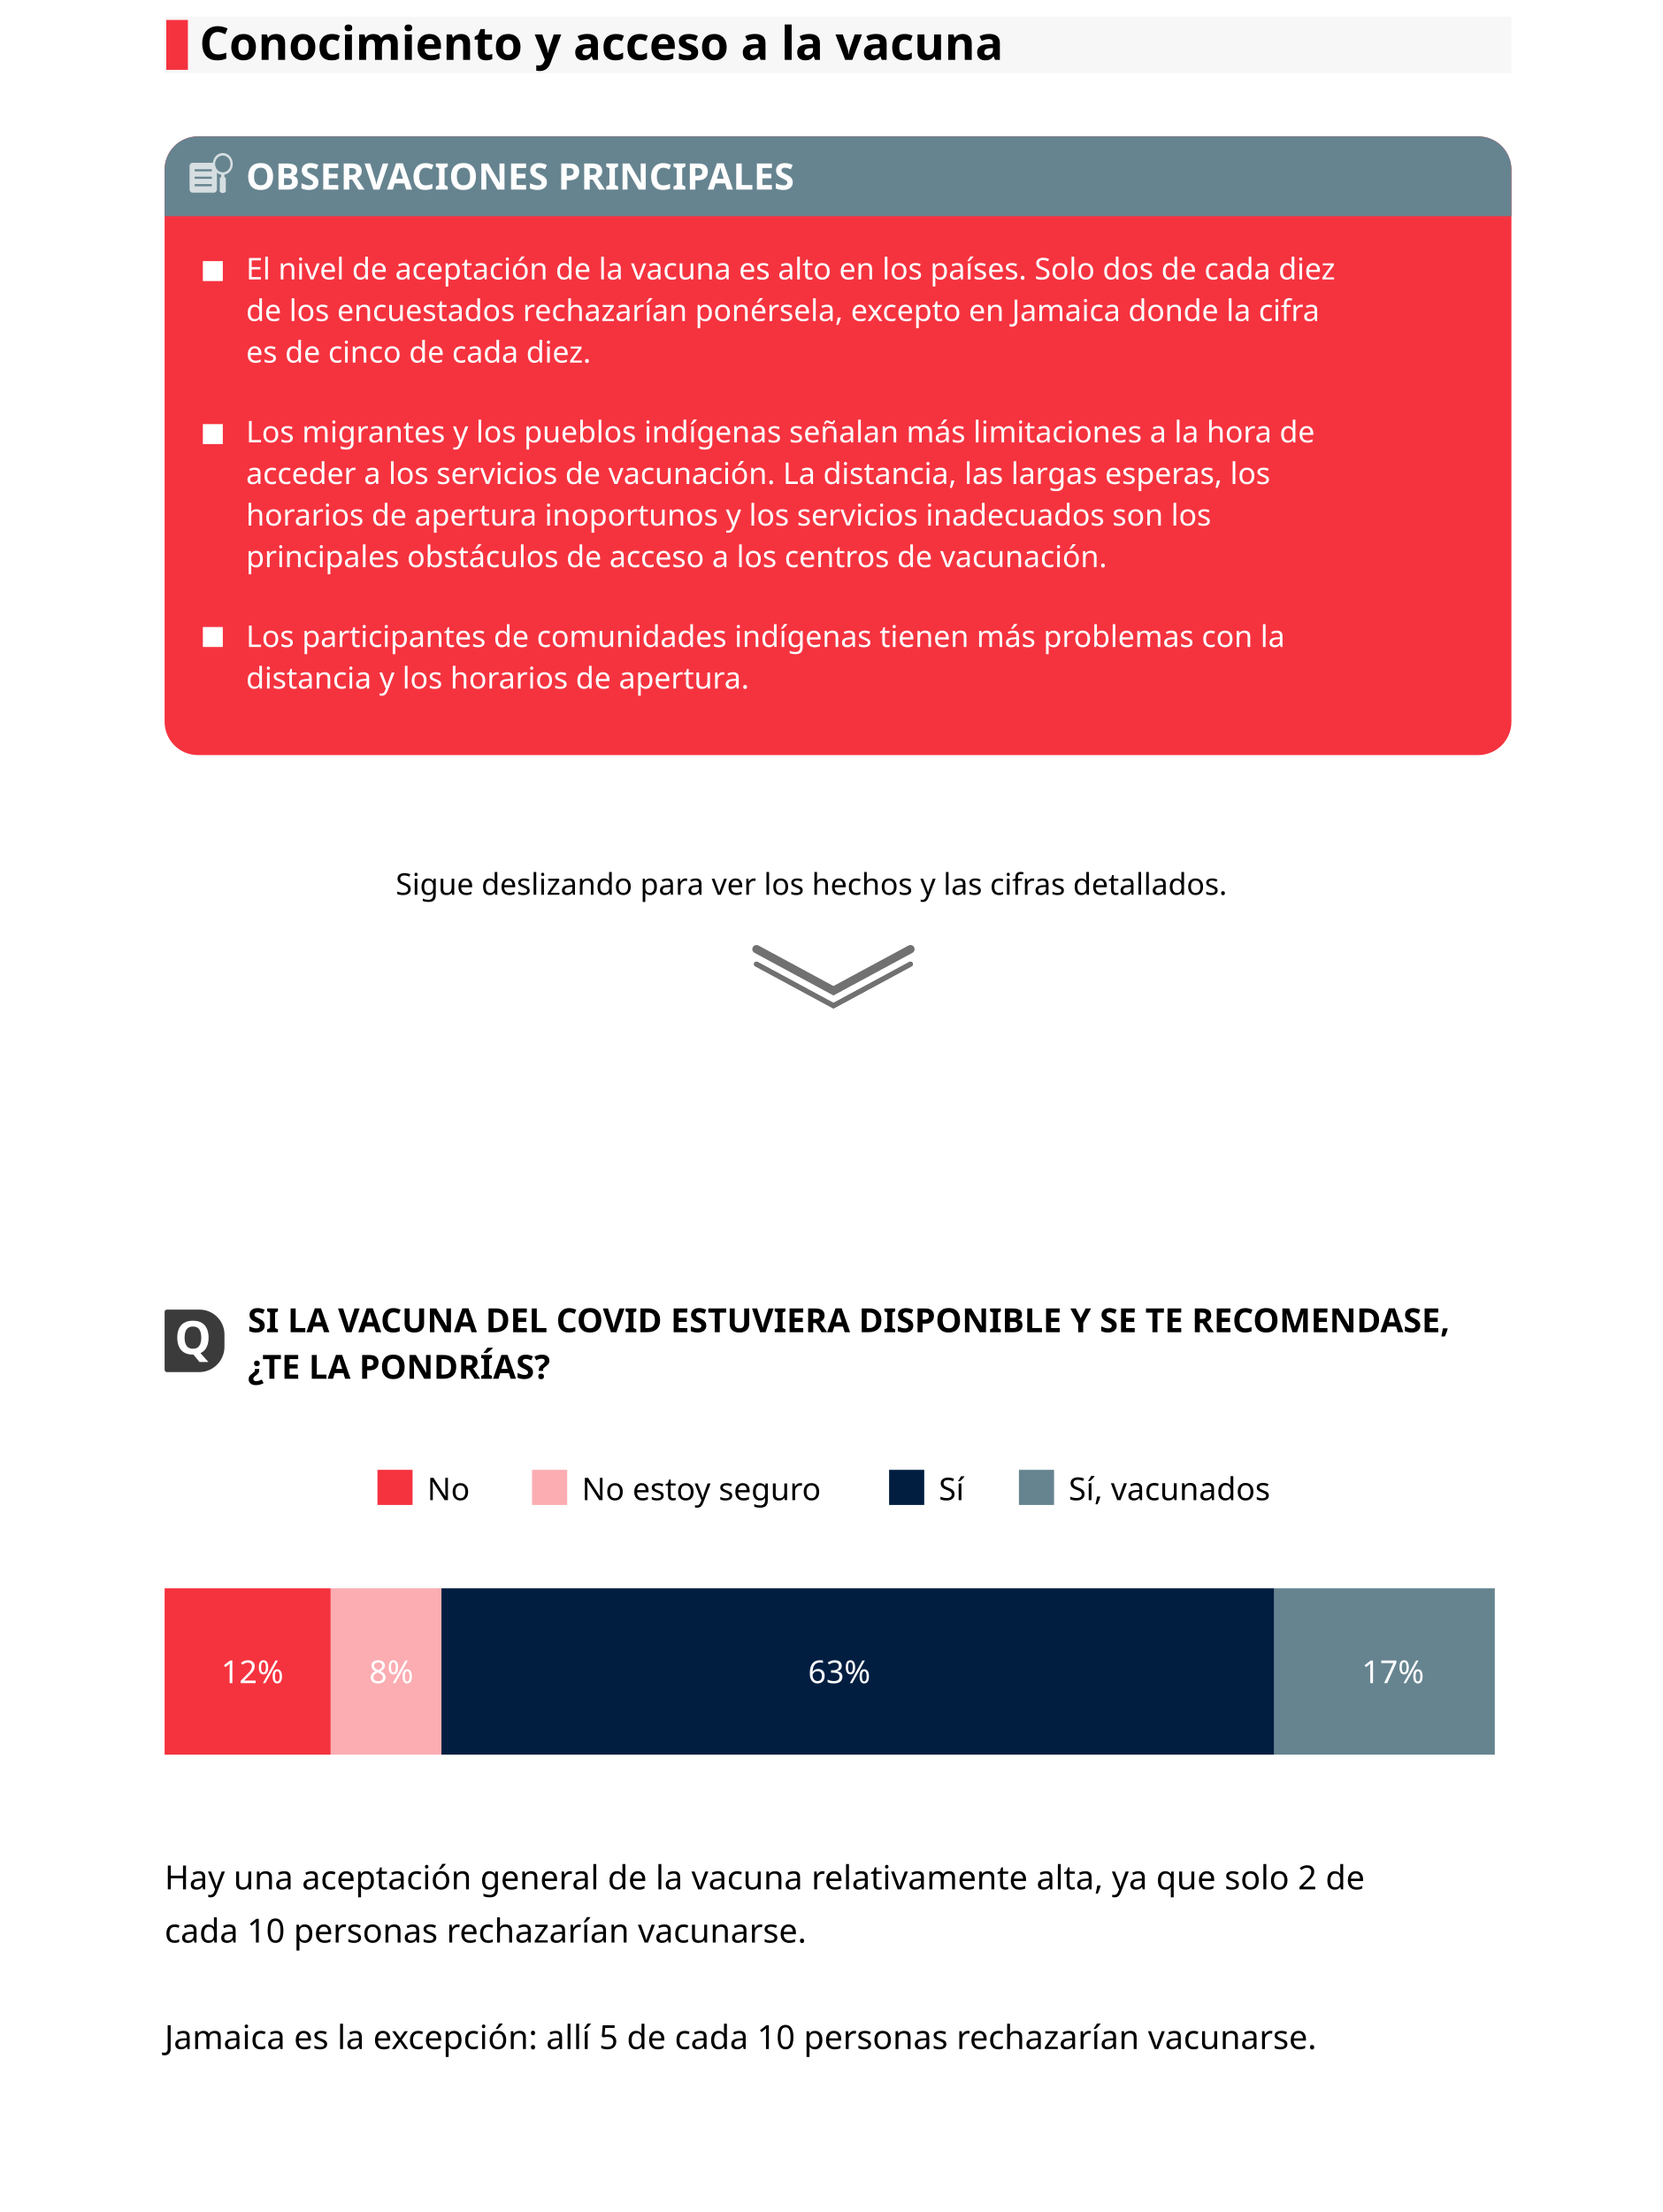
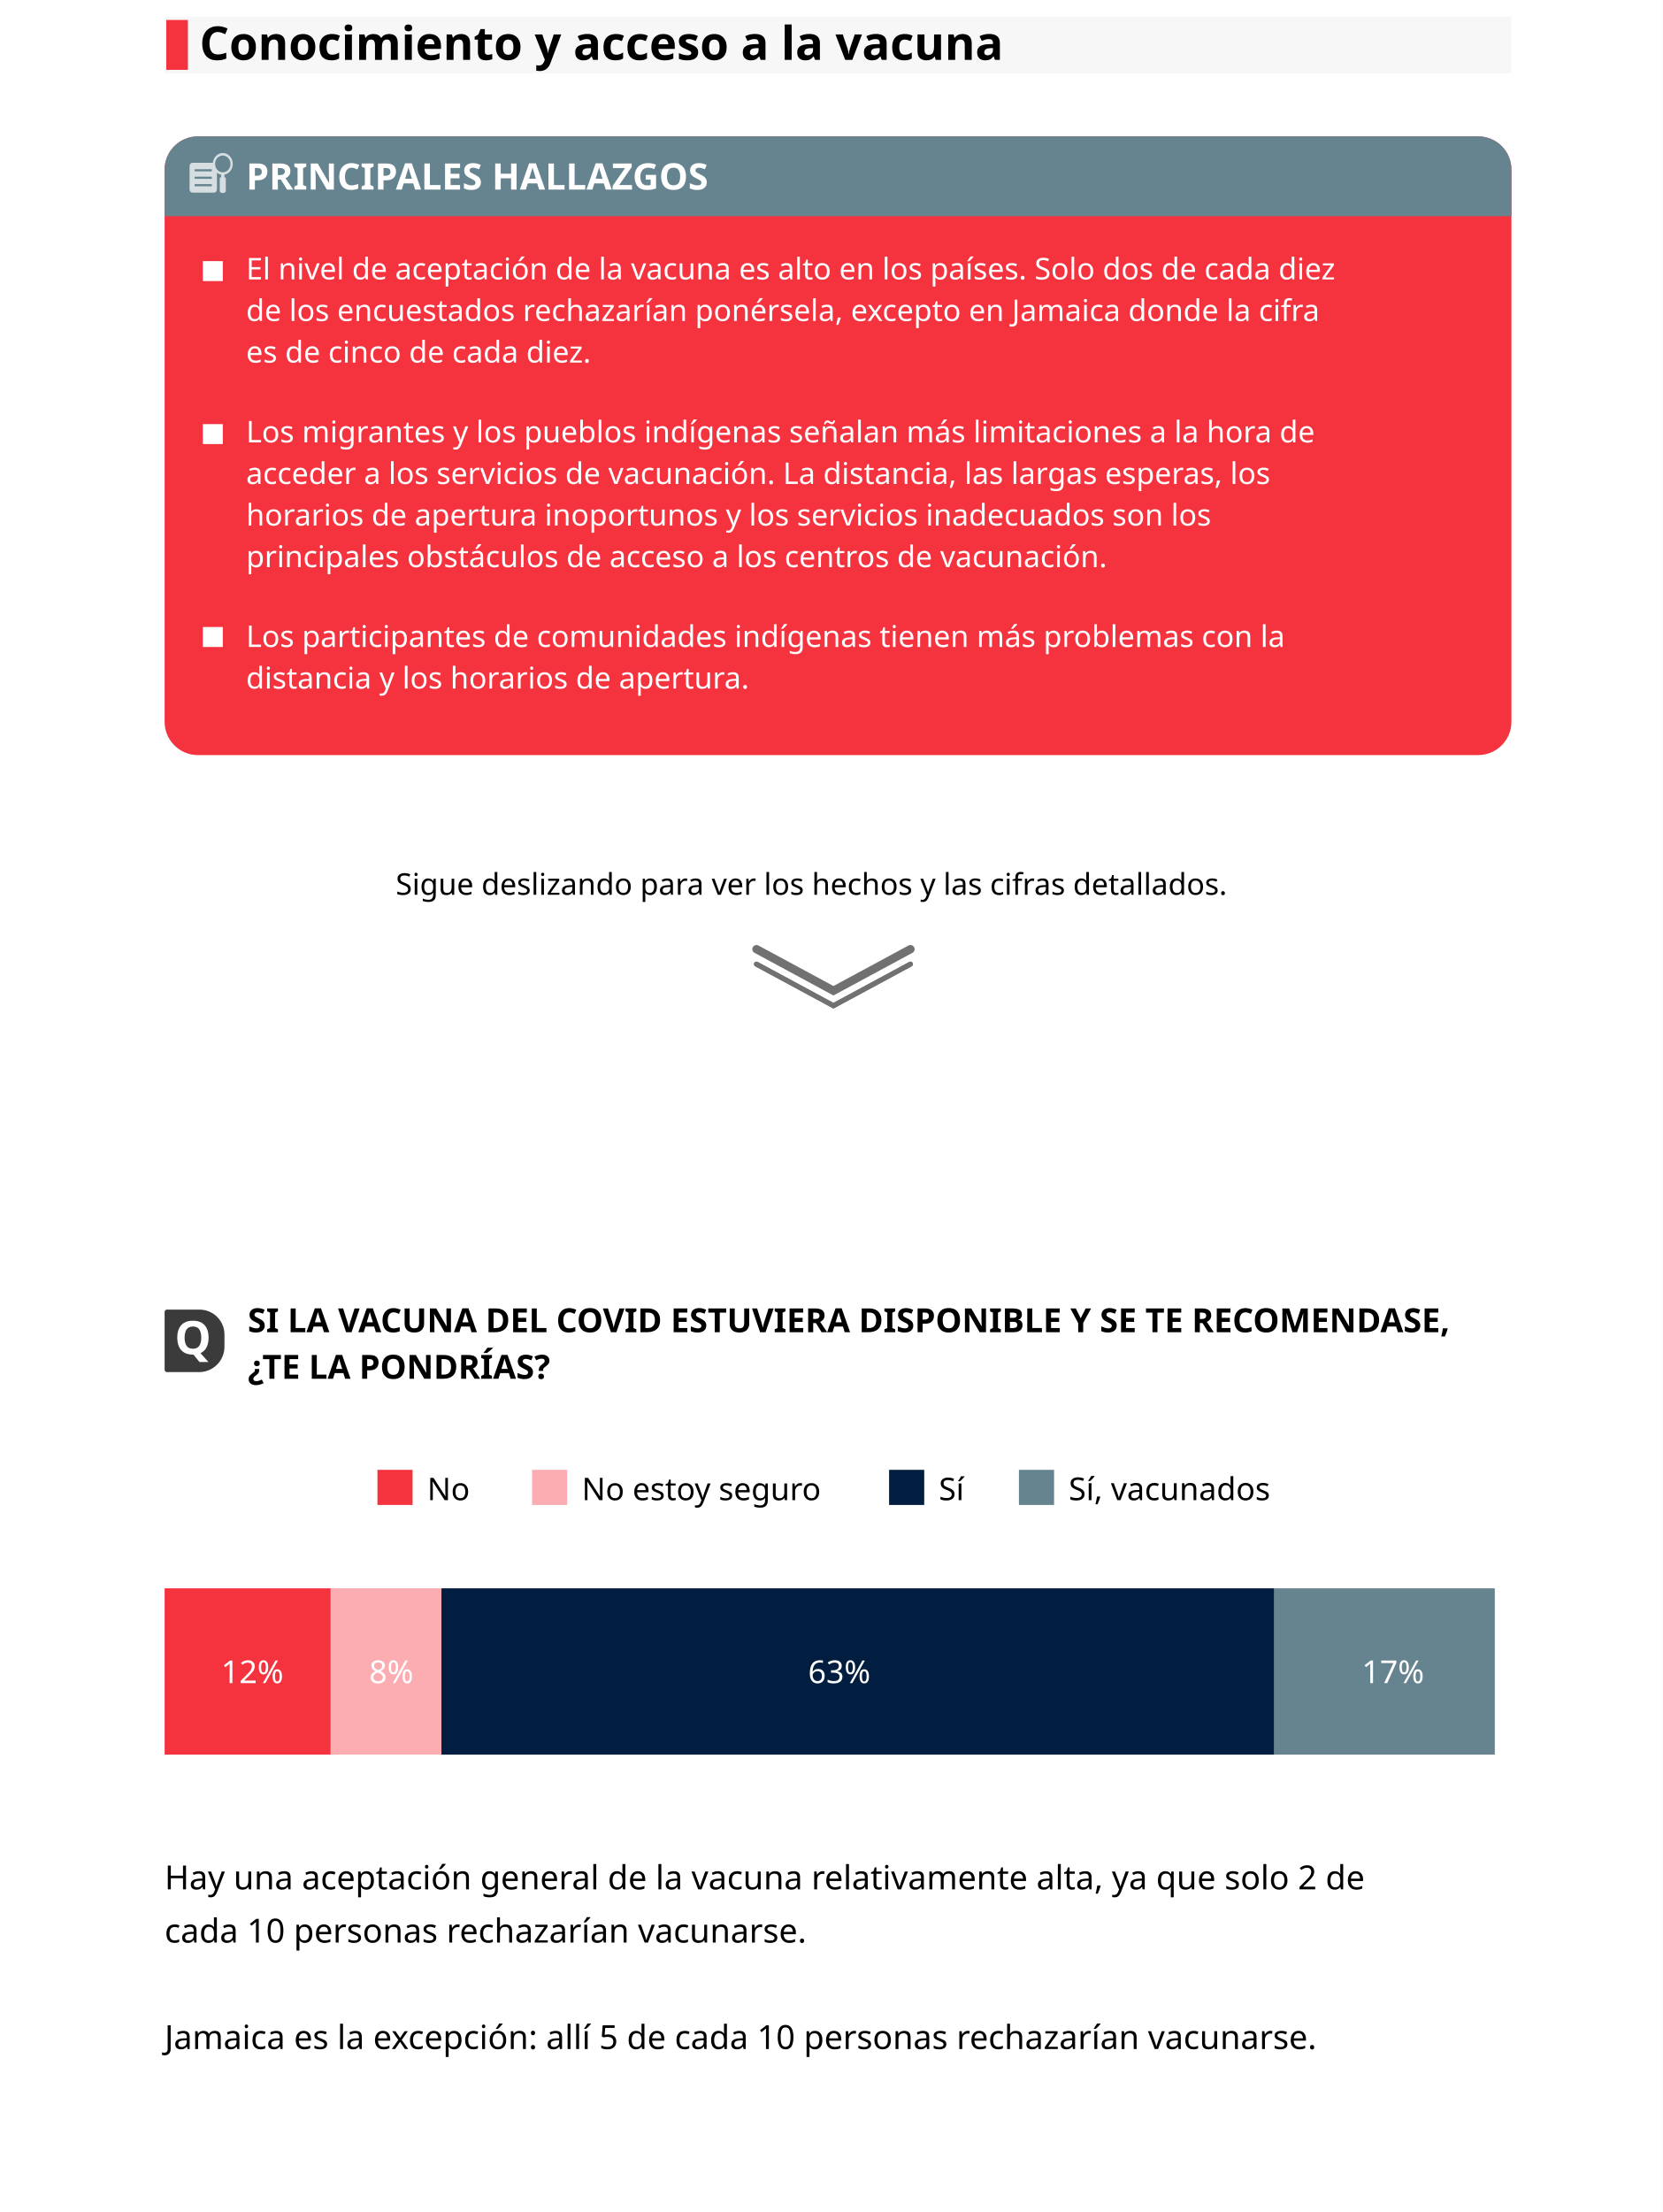
<svg xmlns="http://www.w3.org/2000/svg" width="1000px" height="1330px" viewBox="0 0 1000 1330" version="1.1">
  <g id="svg11" stroke="none" stroke-width="1" fill="none" fill-rule="evenodd">
    <rect fill="#FFFFFF" x="0" y="0" width="1000" height="1330" />
    <rect id="title-bg" fill="#F7F7F7" x="99" y="10" width="810" height="34" />
    <g id="Group-10" transform="translate(99, 780)">
      <g id="bars" transform="translate(0, 175)" fill-rule="nonzero">
        <rect id="Rectangle" fill="#F5333F" x="0" y="0" width="100.066" height="100" />
        <rect id="Rectangle" fill="#FBADB2" x="99.793" y="0" width="66.701" height="100" />
        <rect id="Rectangle" fill="#011E41" x="166.494" y="0" width="500.934" height="100" />
        <rect id="Rectangle" fill="#668490" x="667.427" y="0" width="132.573" height="100" />
        <text id="12%" fill="#FFFFFF" font-family="Poppins-Regular, Poppins" font-size="19" font-weight="normal">
          <tspan x="34" y="57">12%</tspan>
        </text>
        <text id="8%" fill="#FFFFFF" font-family="Poppins-Regular, Poppins" font-size="19" font-weight="normal">
          <tspan x="123" y="57">8%</tspan>
        </text>
        <text id="63%" fill="#FFFFFF" font-family="Poppins-Regular, Poppins" font-size="19" font-weight="normal">
          <tspan x="387" y="57">63%</tspan>
        </text>
        <text id="17%" fill="#FFFFFF" font-family="Poppins-Regular, Poppins" font-size="19" font-weight="normal">
          <tspan x="720" y="57">17%</tspan>
        </text>
      </g>
      <g id="legend" transform="translate(128, 102)">
        <rect id="Rectangle" fill="#F5333F" x="0" y="1.76" width="21.129" height="21.12" />
        <text id="No" font-family="Poppins-Regular, Poppins" font-size="18.773" font-weight="normal" fill="#000000">
          <tspan x="29.933" y="20">No</tspan>
        </text>
        <rect id="Rectangle" fill="#FBADB2" x="92.987" y="1.76" width="21.129" height="21.12" />
        <text id="No-estoy-seguro" font-family="Poppins-Regular, Poppins" font-size="18.773" font-weight="normal" fill="#000000">
          <tspan x="122.92" y="20">No estoy seguro</tspan>
        </text>
        <rect id="Rectangle" fill="#011E41" x="307.72" y="1.76" width="21.129" height="21.12" />
        <text id="Sí" font-family="Poppins-Regular, Poppins" font-size="18.773" font-weight="normal" fill="#000000">
          <tspan x="337.653" y="20">Sí</tspan>
        </text>
        <rect id="Rectangle" fill="#668490" x="385.802" y="1.76" width="21.129" height="21.12" />
        <text id="Sí,-vacunados" font-family="Poppins-Regular, Poppins" font-size="19" font-weight="normal" fill="#000000">
          <tspan x="415.735" y="20">Sí, vacunados</tspan>
        </text>
      </g>
      <text id="Hay-una-aceptación-g" font-family="Poppins-Regular, Poppins" font-size="20" font-weight="normal" line-spacing="32" fill="#000000">
        <tspan x="0" y="356">Hay una aceptación general de la vacuna relativamente alta, ya que solo 2 de </tspan>
        <tspan x="0" y="388">cada 10 personas rechazarían vacunarse.  </tspan>
        <tspan x="0" y="420" />
        <tspan x="0" y="452">Jamaica es la excepción: allí 5 de cada 10 personas rechazarían vacunarse. </tspan>
      </text>
      <g id="question">
        <text id="question-title" font-family="Poppins-Bold, Poppins" font-size="20" font-weight="bold" fill="#000000">
          <tspan x="50" y="21">SI LA VACUNA DEL COVID ESTUVIERA DISPONIBLE Y SE TE RECOMENDASE, </tspan>
          <tspan x="50" y="49">¿TE LA PONDRÍAS?</tspan>
        </text>
        <g id="question-icon" transform="translate(0, 5.19697)">
          <path d="M1.386,2.227 L21,2.227 C29.284,2.227 36,8.943 36,17.227 L36,24.557 C36,32.977 29.174,39.803 20.754,39.803 L1.386,39.803 C0.621,39.803 3.15787237e-16,39.182 0,38.417 L0,3.613 C-9.37426324e-17,2.848 0.621,2.227 1.386,2.227 Z" id="Rectangle" fill="#3B3B3B" />
          <text id="Q" font-family="Poppins-Bold, Poppins" font-size="27.72" font-weight="bold" fill="#FFFFFF">
            <tspan x="6" y="29">Q</tspan>
          </text>
        </g>
      </g>
    </g>
    <g id="main_findings" transform="translate(99, 82)">
      <rect id="Rectangle" fill="#F5333F" x="0" y="0" width="810" height="372" rx="20" />
      <path d="M20,0 L790,0 C801.046,-2.02906125e-15 810,8.954 810,20 L810,48 L810,48 L0,48 L0,20 C-1.3527075e-15,8.954 8.954,9.13448861e-15 20,0 Z" id="Rectangle" fill="#668490" />
      <g id="finding" transform="translate(23, 288)" fill="#FFFFFF">
        <text id="Los-participantes-de" font-family="Poppins-SemiBold, Poppins" font-size="18" font-weight="500">
          <tspan x="26" y="19">Los participantes de comunidades indígenas tienen más problemas con la </tspan>
          <tspan x="26" y="44">distancia y los horarios de apertura.</tspan>
        </text>
        <rect id="Rectangle" x="0" y="7" width="12" height="12" />
      </g>
      <g id="finding" transform="translate(23, 67)" fill="#FFFFFF">
        <text id="El-nivel-de-aceptaci" font-family="Poppins-SemiBold, Poppins" font-size="18" font-weight="500">
          <tspan x="26" y="19">El nivel de aceptación de la vacuna es alto en los países. Solo dos de cada diez </tspan>
          <tspan x="26" y="44">de los encuestados rechazarían ponérsela, excepto en Jamaica donde la cifra </tspan>
          <tspan x="26" y="69">es de cinco de cada diez.</tspan>
        </text>
        <rect id="Rectangle" x="0" y="8" width="12" height="12" />
      </g>
-       <text id="OBSERVACIONES-PRINCI" font-family="Poppins-Bold, Poppins" font-size="22" font-weight="bold" fill="#FFFFFF">
-         <tspan x="49" y="32">OBSERVACIONES PRINCIPALES</tspan>
+       <text id="PRINCIPALES-HALLAZGO" font-family="Poppins-Bold, Poppins" font-size="22" font-weight="bold" fill="#FFFFFF">
+         <tspan x="49" y="32">PRINCIPALES HALLAZGOS</tspan>
      </text>
      <path d="M41,16.556 C40.998,12.934 38.307,10 34.987,10 C31.876,10 29.347,12.586 29.036,15.889 L16.784,15.889 C15.803,15.888 15,16.765 15,17.834 L15,31.898 C15,32.97 15.803,33.844 16.784,33.844 L29.676,33.844 C30.659,33.844 31.465,32.97 31.465,31.898 L31.465,21.848 C32.202,22.432 33.064,22.837 34,23.006 L34.026,24.532 L33.166,24.846 L33.166,33.23 C33.166,33.23 33.992,34.155 35.074,34.075 C36.154,33.996 36.804,33.233 36.804,33.233 L36.805,24.847 L36.003,24.632 L35.979,23.006 C38.825,22.485 40.998,19.806 41,16.556 Z M34.986,21.606 C32.432,21.606 30.359,19.345 30.359,16.555 C30.359,13.766 32.43,11.508 34.988,11.508 C37.542,11.504 39.615,13.764 39.618,16.559 C39.615,19.346 37.547,21.606 34.986,21.606 Z M28.386,29.988 L18.075,29.988 L18.075,28.708 L28.386,28.708 L28.386,29.988 Z M28.386,25.508 L18.075,25.508 L18.075,24.225 L28.386,24.225 L28.386,25.508 Z M28.386,21.029 L18.075,21.029 L18.075,19.746 L28.386,19.746 L28.386,21.029 Z" id="Shape" fill="#FFFFFF" fill-rule="nonzero" opacity="0.728" />
      <g id="finding" transform="translate(23, 165)" fill="#FFFFFF">
        <text id="Los-migrantes-y-los" font-family="Poppins-SemiBold, Poppins" font-size="18" font-weight="500">
          <tspan x="26" y="19">Los migrantes y los pueblos indígenas señalan más limitaciones a la hora de </tspan>
          <tspan x="26" y="44">acceder a los servicios de vacunación.  La distancia, las largas esperas, los </tspan>
          <tspan x="26" y="69">horarios de apertura inoportunos y los servicios inadecuados son los </tspan>
          <tspan x="26" y="94">principales obstáculos de acceso a los centros de vacunación.</tspan>
        </text>
        <rect id="Rectangle" x="0" y="8" width="12" height="12" />
      </g>
    </g>
    <text id="Conocimiento-y-acces" font-family="Poppins-Bold, Poppins" font-size="28" font-weight="bold" fill="#000000">
      <tspan x="120" y="36">Conocimiento y acceso a la vacuna</tspan>
    </text>
    <rect id="Rectangle" fill="#F5333F" x="100" y="12" width="13" height="30" />
    <g id="scroll_down_g" transform="translate(225, 519)">
      <rect id="Rectangle" fill="#FFFFFF" opacity="0.534" x="0" y="4" width="564" height="74" />
      <g id="scroll_down" transform="translate(13, 0)">
        <text id="Sigue-deslizando-par" font-family="Poppins-SemiBold, Poppins" font-size="18" font-weight="500" fill="#000000">
          <tspan x="0" y="19">Sigue deslizando para ver los hechos y las cifras detallados.</tspan>
        </text>
        <polyline id="Path-10" stroke="#717171" stroke-width="5" stroke-linecap="round" points="216.955 51.702 263.26 76.702 309.566 51.702" />
        <polyline id="Path-10" stroke="#717171" stroke-width="3" stroke-linecap="round" points="216.955 60.702 263.26 85.702 309.566 60.702" />
        <polyline id="Path-10" stroke="#717171" stroke-width="3" stroke-linecap="round" points="216.955 60.702 263.26 85.702 309.566 60.702" />
      </g>
    </g>
  </g>
</svg>
